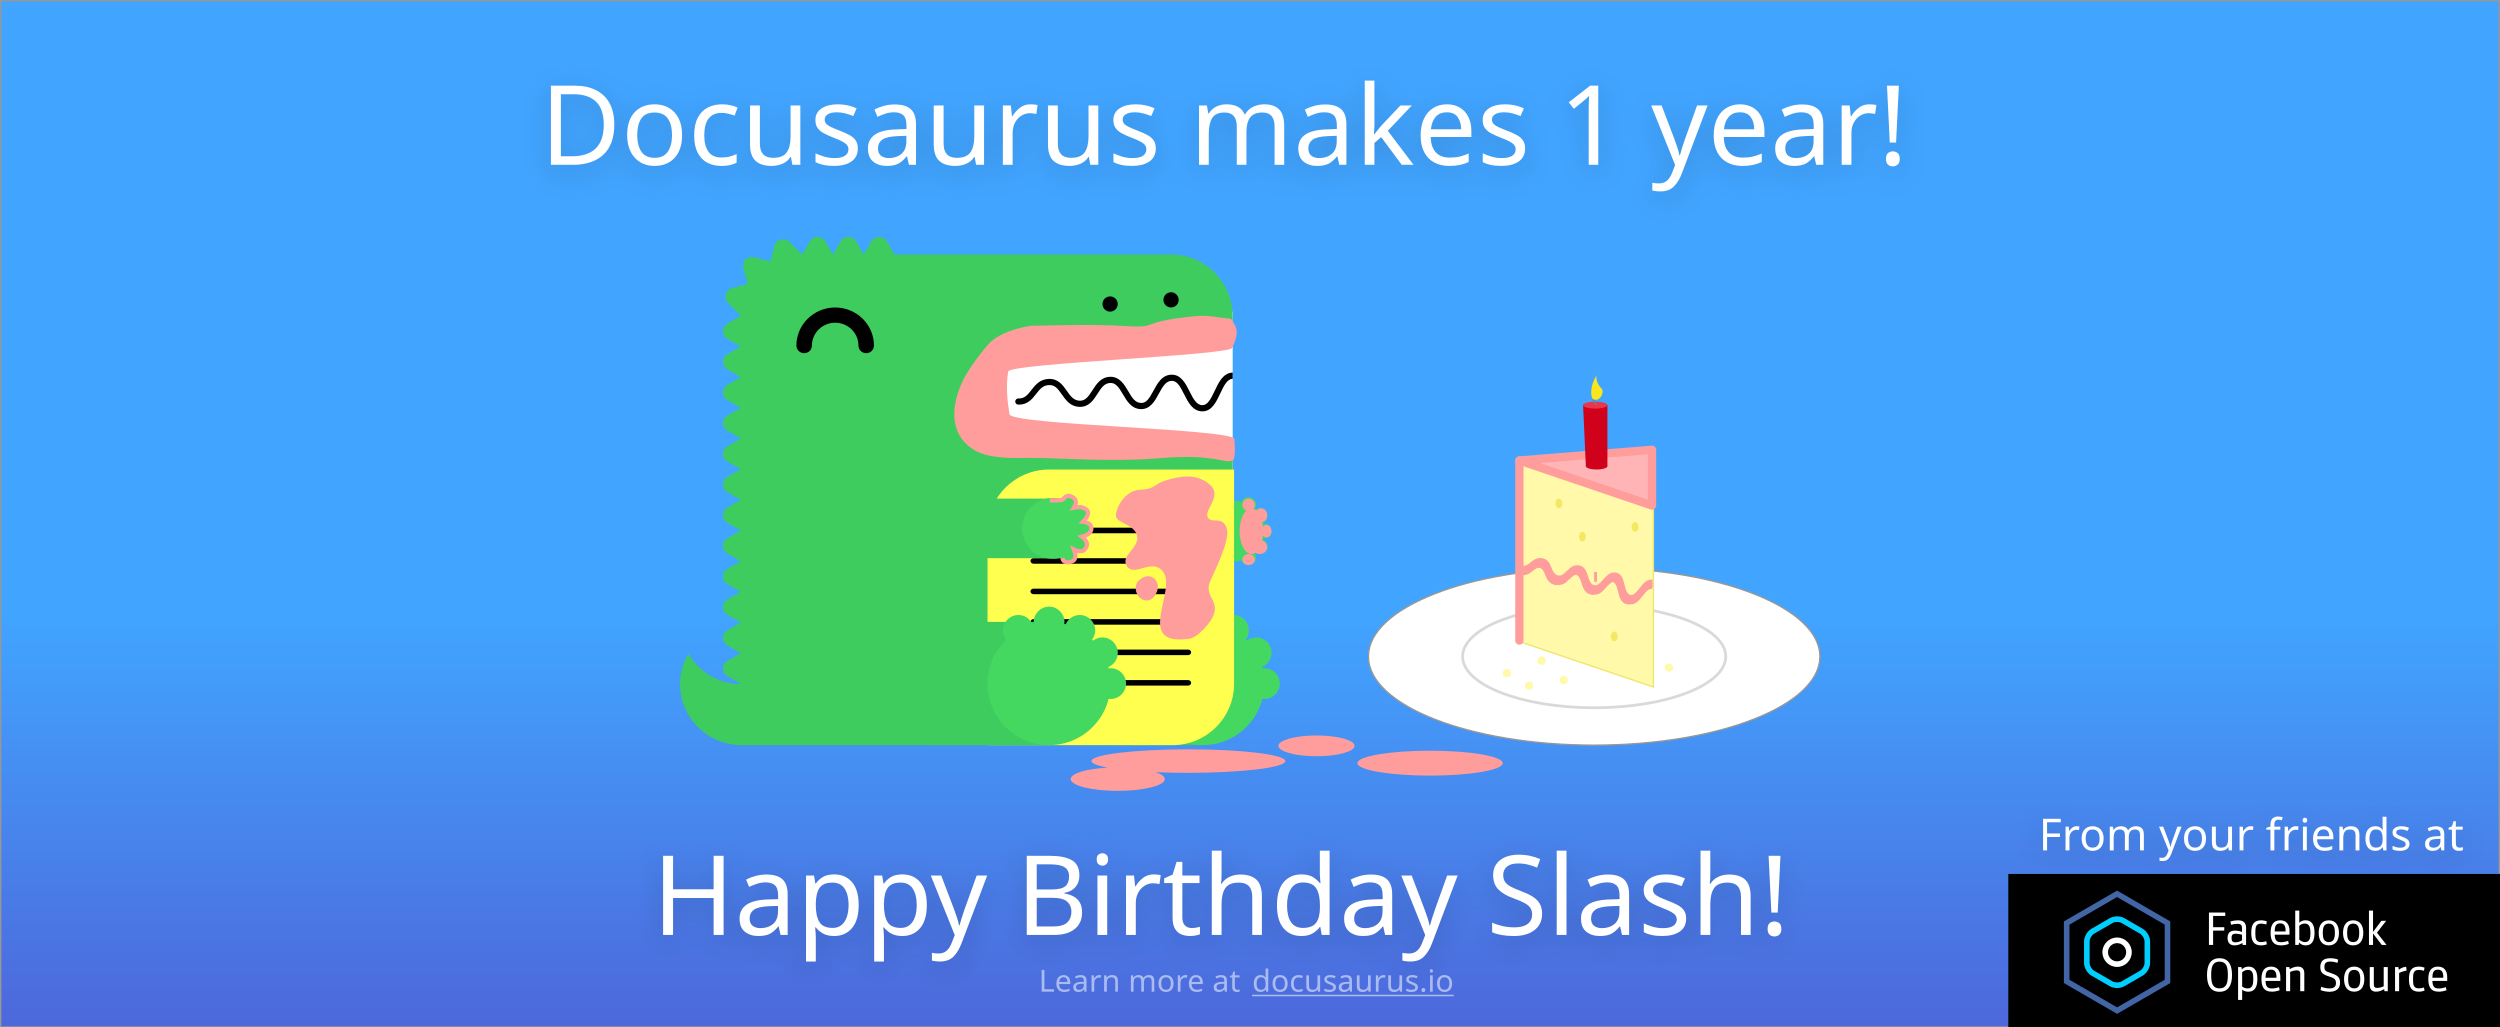
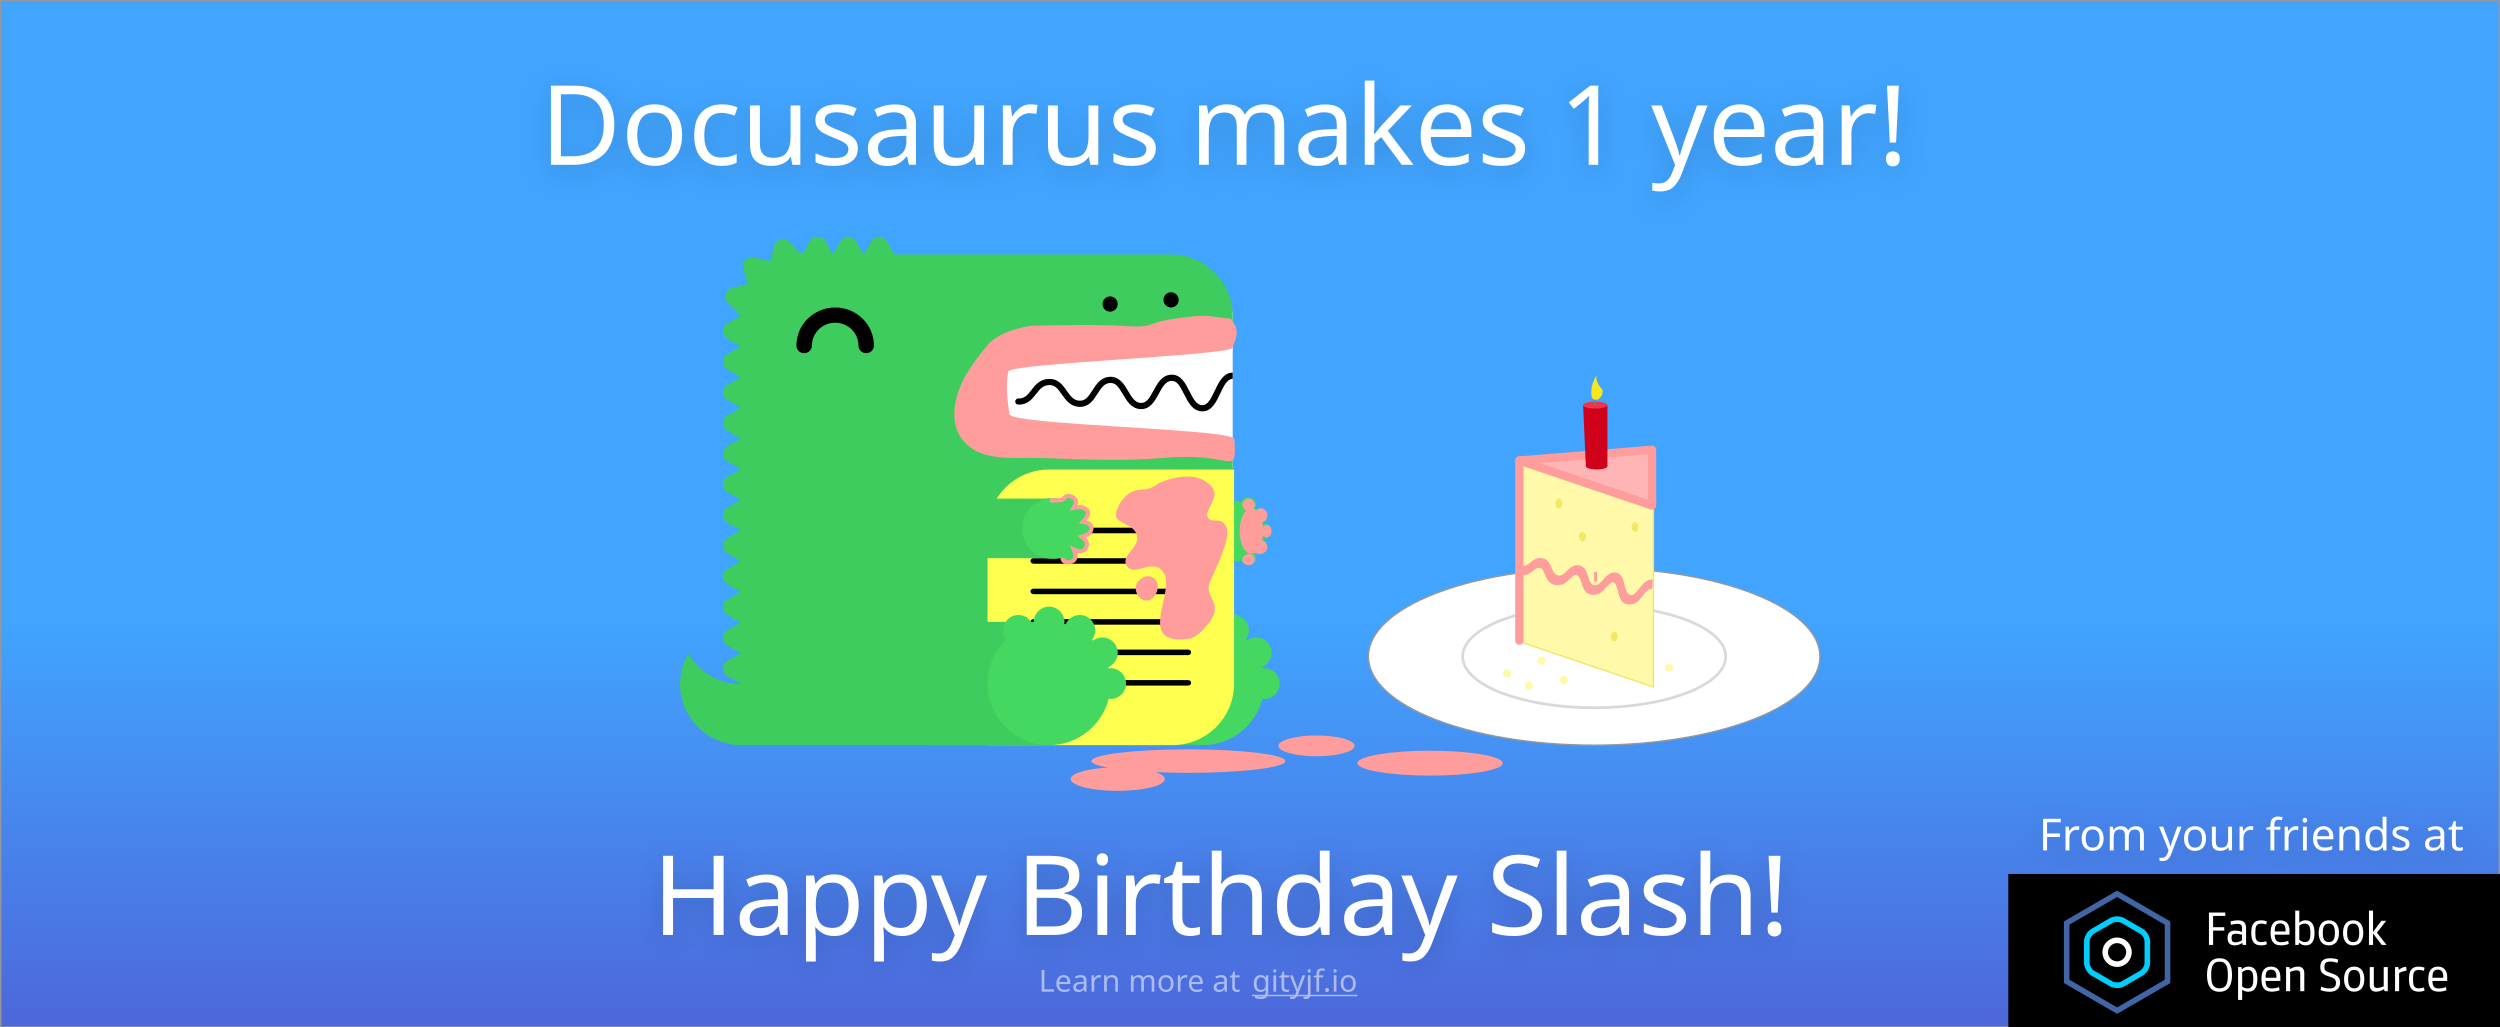
<svg xmlns="http://www.w3.org/2000/svg" xmlns:xlink="http://www.w3.org/1999/xlink" width="1805" height="741">
  <defs>
    <filter x="-3.2%" y="-29.6%" width="106.3%" height="169.9%" filterUnits="objectBoundingBox" id="b">
      <feOffset dy="5" in="SourceAlpha" result="shadowOffsetOuter1" />
      <feGaussianBlur stdDeviation="10" in="shadowOffsetOuter1" result="shadowBlurOuter1" />
      <feColorMatrix values="0 0 0 0 0 0 0 0 0 0 0 0 0 0 0 0 0 0 0.165 0" in="shadowBlurOuter1" />
    </filter>
    <filter x="-3.8%" y="-29.6%" width="107.5%" height="169.9%" filterUnits="objectBoundingBox" id="d">
      <feOffset dy="5" in="SourceAlpha" result="shadowOffsetOuter1" />
      <feGaussianBlur stdDeviation="10" in="shadowOffsetOuter1" result="shadowBlurOuter1" />
      <feColorMatrix values="0 0 0 0 0 0 0 0 0 0 0 0 0 0 0 0 0 0 0.165 0" in="shadowBlurOuter1" />
    </filter>
    <filter x="-10.5%" y="-74.3%" width="121.2%" height="275.7%" filterUnits="objectBoundingBox" id="f">
      <feOffset dy="5" in="SourceAlpha" result="shadowOffsetOuter1" />
      <feGaussianBlur stdDeviation="10" in="shadowOffsetOuter1" result="shadowBlurOuter1" />
      <feColorMatrix values="0 0 0 0 0 0 0 0 0 0 0 0 0 0 0 0 0 0 0.165 0" in="shadowBlurOuter1" />
    </filter>
    <text id="c" font-family="ArialRoundedMTBold, Arial Rounded MT Bold" font-size="80" font-weight="normal" fill="#FFF">
      <tspan x="390" y="119">Docusaurus makes 1 year!</tspan>
    </text>
    <text id="e" font-family="ArialRoundedMTBold, Arial Rounded MT Bold" font-size="80" font-weight="normal" fill="#FFF">
      <tspan x="471" y="675">Happy Birthday Slash!</tspan>
    </text>
    <text id="g" font-family="ArialRoundedMTBold, Arial Rounded MT Bold" font-size="32" font-weight="normal" fill="#FFF">
      <tspan x="1472" y="614">From your friends at</tspan>
    </text>
    <linearGradient x1="50%" y1="60.357%" x2="50%" y2="120.795%" id="a">
      <stop stop-color="#41A4FF" offset="0%" />
      <stop stop-color="#5348C8" offset="100%" />
    </linearGradient>
  </defs>
  <g fill="none" fill-rule="evenodd">
    <path stroke="#979797" fill="url(#a)" d="M.5.5h1804v741H.5z" />
    <g transform="translate(491 171)">
      <path fill="#FFF" d="M204 54h195v114H204z" />
      <path d="M44.5 323c-16.46 0-30.8-8.86-38.5-22-3.793 6.477-6 13.977-6 22 0 24.301 19.923 44 44.5 44H89v-44H44.5z" fill="#3ECC5F" />
      <path d="M399 79.198V57.06c0-24.454-19.88-44.277-44.398-44.277h-199.79l-5.55-9.586c-2.468-4.261-8.633-4.261-11.099 0l-5.55 9.586-5.55-9.586c-2.468-4.261-8.633-4.261-11.099 0l-5.55 9.586-5.55-9.586c-2.468-4.261-8.633-4.261-11.099 0l-5.55 9.586c-.032 0-3.145-3.053-9.339-9.16-3.487-3.479-9.44-1.89-10.72 2.864l-3.036 11.3-11.528-3.082c-4.766-1.273-9.126 3.075-7.847 7.828l3.087 11.497-11.328 3.026c-4.766 1.275-6.362 7.215-2.874 10.693l9.192 9.17c0 .03-3.206 1.923-9.619 5.676-4.27 2.46-4.27 8.61 0 11.07l9.615 5.534-9.615 5.535c-4.27 2.46-4.27 8.61 0 11.07l9.615 5.534-9.615 5.534c-4.27 2.46-4.27 8.61 0 11.07l9.615 5.534-9.615 5.535c-4.27 2.46-4.27 8.61 0 11.07l9.615 5.534-9.615 5.535c-4.27 2.46-4.27 8.61 0 11.069l9.615 5.535-9.615 5.534c-4.27 2.46-4.27 8.61 0 11.07l9.615 5.534-9.615 5.535c-4.27 2.46-4.27 8.61 0 11.07l9.615 5.534-9.615 5.534c-4.27 2.46-4.27 8.61 0 11.07l9.615 5.534-9.615 5.535c-4.27 2.46-4.27 8.61 0 11.07l9.615 5.534-9.615 5.535c-4.27 2.46-4.27 8.61 0 11.069l9.615 5.535-9.615 5.534c-4.27 2.46-4.27 8.61 0 11.07l9.615 5.534-9.615 5.535c-4.27 2.46-4.27 8.61 0 11.07l9.615 5.534c0 24.454 19.877 44.277 44.397 44.277h266.387C379.121 367 399 347.177 399 322.723v-177.11l-155.437-9.687c-12.453-.777-22.154-11.076-22.154-23.52 0-12.444 9.7-22.743 22.154-23.52L399 79.198z" fill="#3ECC5F" />
      <path fill="#3ECC5F" d="M311 367h66v-89h-66z" />
      <path d="M421.889 311.444c-.487 0-.951.083-1.42.143-.085-.334-.165-.67-.258-1.003 4.013-1.675 6.833-5.63 6.833-10.25 0-6.138-4.973-11.112-11.11-11.112-2.53 0-4.834.88-6.703 2.302-.247-.25-.493-.5-.744-.746 1.393-1.858 2.246-4.138 2.246-6.638 0-6.138-4.973-11.111-11.11-11.111-4.59 0-8.527 2.784-10.22 6.758-.33-.094-.66-.171-.99-.256.06-.469.143-.933.143-1.42 0-6.138-4.974-11.111-11.112-11.111-6.137 0-11.11 4.973-11.11 11.111 0 .487.082.951.142 1.42-.33.085-.66.162-.99.256-1.693-3.974-5.63-6.758-10.22-6.758-6.137 0-11.11 4.973-11.11 11.111 0 2.5.853 4.78 2.246 6.638-8.26 8.07-13.402 19.318-13.402 31.778C333 347.102 352.898 367 377.444 367c20.754 0 38.134-14.244 43.025-33.476.469.06.933.143 1.42.143 6.138 0 11.111-4.974 11.111-11.111 0-6.138-4.973-11.112-11.111-11.112" fill="#44D860" />
      <path fill="#3ECC5F" d="M333 233h66v-44h-66z" />
      <path d="M421.444 217.996c3.07 0 5.556-2.46 5.556-5.496 0-3.036-2.487-5.496-5.556-5.496-.242 0-.475.042-.708.07-.045-.165-.083-.33-.13-.495 2.005-.828 3.416-2.787 3.416-5.071 0-3.037-2.486-5.497-5.555-5.497a5.533 5.533 0 00-3.351 1.14 14.707 14.707 0 00-.374-.37 5.4 5.4 0 001.125-3.285c0-3.034-2.487-5.496-5.556-5.496a5.557 5.557 0 00-5.111 3.344 22.417 22.417 0 00-5.978-.829c-12.27 0-22.222 9.845-22.222 21.985 0 12.14 9.951 21.985 22.222 21.985 2.076 0 4.074-.303 5.978-.829a5.557 5.557 0 005.111 3.344c3.069 0 5.556-2.462 5.556-5.496a5.4 5.4 0 00-1.125-3.285c.127-.12.251-.244.374-.37a5.533 5.533 0 003.35 1.14c3.07 0 5.556-2.46 5.556-5.497 0-2.284-1.41-4.243-3.415-5.071.046-.163.084-.33.129-.495.233.028.466.07.708.07" fill="#44D860" />
      <path d="M134.4 84c-3.093 0-5.6-2.462-5.6-5.5 0-9.1-7.535-16.5-16.8-16.5s-16.8 7.4-16.8 16.5c0 3.038-2.507 5.5-5.6 5.5-3.093 0-5.6-2.462-5.6-5.5C84 63.335 96.56 51 112 51s28 12.335 28 27.5c0 3.038-2.507 5.5-5.6 5.5" fill="#000" />
      <path d="M222 367h133.5c24.577 0 44.5-19.798 44.5-44.222V168H266.5c-24.577 0-44.5 19.798-44.5 44.222V367z" fill="#FFFF50" />
      <path d="M366.77 236H255.23c-1.234 0-2.23-.894-2.23-2 0-1.106.996-2 2.23-2h111.54c1.234 0 2.23.894 2.23 2 0 1.106-.996 2-2.23 2m0 44H255.23c-1.234 0-2.23-.894-2.23-2 0-1.106.996-2 2.23-2h111.54c1.234 0 2.23.894 2.23 2 0 1.106-.996 2-2.23 2m0 44H255.23c-1.234 0-2.23-.894-2.23-2 0-1.106.996-2 2.23-2h111.54c1.234 0 2.23.894 2.23 2 0 1.106-.996 2-2.23 2m0-110H255.23c-1.234 0-2.23-.896-2.23-2 0-1.106.996-2 2.23-2h111.54c1.234 0 2.23.894 2.23 2 0 1.104-.996 2-2.23 2m0 44H255.23c-1.234 0-2.23-.894-2.23-2 0-1.106.996-2 2.23-2h111.54c1.234 0 2.23.894 2.23 2 0 1.106-.996 2-2.23 2m0 44H255.23c-1.234 0-2.23-.894-2.23-2 0-1.106.996-2 2.23-2h111.54c1.234 0 2.23.894 2.23 2 0 1.106-.996 2-2.23 2M399 98.011c-.027 0-.049-.013-.075-.01-6.833.233-10.066 7.117-12.918 13.19-2.977 6.346-5.279 10.475-9.051 10.35-4.177-.151-6.565-4.904-9.095-9.935-2.906-5.775-6.223-12.327-13.186-12.082-6.736.231-9.98 6.222-12.84 11.507-3.046 5.63-5.118 9.054-9.114 8.896-4.26-.156-6.525-4.02-9.145-8.493-2.922-4.98-6.298-10.579-13.127-10.387-6.62.23-9.873 5.312-12.743 9.8-3.036 4.743-5.163 7.634-9.21 7.463-4.363-.158-6.616-3.363-9.223-7.076-2.928-4.171-6.227-8.893-13.036-8.664-6.474.223-9.727 4.386-12.595 8.058-2.725 3.483-4.852 6.24-9.352 6.067-1.22-.049-2.244.915-2.288 2.147a2.222 2.222 0 002.13 2.307c6.67.225 10.05-4.01 12.984-7.766 2.602-3.332 4.849-6.207 9.272-6.358 4.258-.183 6.255 2.483 9.276 6.781 2.868 4.085 6.123 8.717 12.673 8.956 6.861.231 10.163-4.933 13.086-9.504 2.614-4.084 4.87-7.61 9.177-7.759 3.965-.15 6.123 3.007 9.166 8.198 2.868 4.893 6.116 10.437 12.796 10.682 6.91.24 10.247-5.838 13.155-11.214 2.519-4.65 4.896-9.045 9.108-9.19 3.965-.093 6.033 3.553 9.09 9.644 2.858 5.686 6.097 12.127 12.882 12.374.126.005.25.007.373.007 6.776 0 9.99-6.848 12.837-12.904 2.518-5.368 4.902-10.425 8.993-10.63V98.01z" fill="#000" />
      <path fill="#3ECC5F" d="M178 367h89v-89h-89z" />
      <path d="M310.889 311.444c-.487 0-.951.083-1.42.143-.085-.334-.165-.67-.258-1.003 4.013-1.675 6.833-5.63 6.833-10.25 0-6.138-4.973-11.112-11.11-11.112-2.53 0-4.834.88-6.703 2.302-.247-.25-.493-.5-.744-.746 1.393-1.858 2.246-4.138 2.246-6.638 0-6.138-4.973-11.111-11.11-11.111-4.59 0-8.527 2.784-10.22 6.758-.33-.094-.66-.171-.99-.256.06-.469.143-.933.143-1.42 0-6.138-4.974-11.111-11.112-11.111-6.137 0-11.11 4.973-11.11 11.111 0 .487.082.951.142 1.42-.33.085-.66.162-.99.256-1.693-3.974-5.63-6.758-10.22-6.758-6.137 0-11.11 4.973-11.11 11.111 0 2.5.853 4.78 2.246 6.638-8.26 8.07-13.402 19.318-13.402 31.778C222 347.102 241.898 367 266.444 367c20.754 0 38.134-14.244 43.025-33.476.469.06.933.143 1.42.143 6.138 0 11.111-4.974 11.111-11.111 0-6.138-4.973-11.112-11.111-11.112" fill="#44D860" />
      <path fill="#3ECC5F" d="M178 232h89v-43h-89z" />
      <path d="M291.444 215.996c3.07 0 5.556-2.46 5.556-5.496 0-3.036-2.487-5.496-5.556-5.496-.242 0-.475.042-.708.07-.045-.165-.083-.33-.13-.495 2.005-.828 3.416-2.787 3.416-5.071 0-3.037-2.486-5.497-5.555-5.497a5.533 5.533 0 00-3.351 1.14 14.707 14.707 0 00-.374-.37 5.4 5.4 0 001.125-3.285c0-3.034-2.487-5.496-5.556-5.496a5.557 5.557 0 00-5.111 3.344 22.417 22.417 0 00-5.978-.829c-12.27 0-22.222 9.845-22.222 21.985 0 12.14 9.951 21.985 22.222 21.985 2.076 0 4.074-.303 5.978-.829a5.557 5.557 0 005.111 3.344c3.069 0 5.556-2.462 5.556-5.496a5.4 5.4 0 00-1.125-3.285c.127-.12.251-.244.374-.37a5.533 5.533 0 003.35 1.14c3.07 0 5.556-2.46 5.556-5.497 0-2.284-1.41-4.243-3.415-5.071.046-.163.084-.33.129-.495.233.028.466.07.708.07" fill="#44D860" />
      <path d="M310.5 54c-.352 0-.726-.044-1.078-.11a5.545 5.545 0 01-1.034-.308 5.713 5.713 0 01-.948-.506 8.332 8.332 0 01-.836-.681c-.24-.264-.482-.528-.68-.836a5.779 5.779 0 01-.508-.945 5.756 5.756 0 01-.416-2.111c0-.352.044-.726.11-1.078a6.34 6.34 0 01.306-1.033c.134-.33.31-.638.508-.946.198-.286.44-.571.68-.835a8.31 8.31 0 01.836-.682c.31-.198.618-.374.948-.506a5.545 5.545 0 011.034-.308 5.09 5.09 0 012.156 0c.35.066.704.176 1.034.308.328.132.638.308.946.506.286.198.57.44.836.682.242.264.484.55.682.835.198.308.374.616.506.946.132.352.242.681.308 1.033.064.352.11.726.11 1.078 0 1.451-.596 2.88-1.606 3.892-.266.242-.55.484-.836.681a5.694 5.694 0 01-.946.506 5.64 5.64 0 01-1.034.308c-.352.066-.726.11-1.078.11m44-3a5.617 5.617 0 01-3.896-1.605 8.362 8.362 0 01-.68-.836 5.779 5.779 0 01-.508-.945 5.756 5.756 0 01-.416-2.111 5.61 5.61 0 011.604-3.892 8.31 8.31 0 01.836-.682c.31-.198.618-.374.948-.506a5.545 5.545 0 011.034-.308 5.09 5.09 0 012.156 0c.35.066.704.176 1.034.308.328.132.638.308.946.506.286.198.57.44.836.682A5.612 5.612 0 01360 45.503c0 .352-.046.725-.11 1.077a5.588 5.588 0 01-.308 1.034c-.154.33-.308.637-.506.945-.198.286-.44.572-.682.836-.266.242-.55.484-.836.681a5.694 5.694 0 01-.946.506 5.64 5.64 0 01-1.034.308c-.352.066-.726.11-1.078.11" fill="#000" />
      <path d="M397.746 59.164c-8.263-.662-16.538-2.786-24.788-1.987-46.195 4.475-23.044 9.142-55.485 7.04-11.825-.768-33.295-.768-64.41 0-14.883 2.594-25.22 7.217-31.014 13.867-4.342 4.985-12.33 15.79-15.388 21.114-9.625 16.755-15.227 41.548 5.269 54.425 11.493 7.22 30.769 6.01 40.927 5.957 20.201-.102 56.513 3.293 95.068.116s45.406 4.511 51.202 1.655c2.252-1.11 1.285-14.913 1.063-15.465-3-7.44-161.12-9.935-162.376-17.857-1.607-10.137-2.654-20.666-.886-30.776 1.046-5.982 159.191-11.59 161.778-17.086 1.527-3.243 2.711-6.708 3.242-10.253.271-1.808-.596-3.608-.894-5.412l-3.308-5.338z" fill="#FF9C9C" />
      <g transform="translate(497 239)">
        <ellipse stroke="#979797" fill="#FFF" cx="163" cy="64" rx="163" ry="64" />
        <ellipse stroke="#D9D9D9" stroke-width="2" cx="163" cy="64" rx="95" ry="37" />
      </g>
      <g transform="translate(603 99)">
        <path stroke="#EDE66C" fill="#FFF9A9" d="M99.773 226L3 193.227V62.477L99.773 94z" />
        <path d="M3 62.477V192.5" stroke="#FF9C9C" stroke-width="6" stroke-linecap="round" stroke-linejoin="bevel" />
        <path stroke="#FF9C9C" stroke-width="6" fill="#FFB5B5" stroke-linecap="round" stroke-linejoin="round" d="M3 62.477l95.773-7.739V95z" />
        <path d="M99.362 148.602c-.016-.004-.027-.015-.043-.017-4.103-.801-6.97 2.826-9.498 6.027-2.64 3.344-4.576 5.47-6.806 4.878-2.468-.664-3.242-3.805-4.062-7.129-.942-3.816-2.024-8.148-6.206-8.961-4.045-.79-6.796 2.308-9.222 5.041-2.583 2.912-4.285 4.652-6.644 4.01-2.518-.68-3.34-3.277-4.29-6.283-1.06-3.348-2.307-7.124-6.401-7.95-3.976-.775-6.608 1.784-8.931 4.044-2.457 2.389-4.12 3.806-6.507 3.148-2.577-.693-3.482-2.9-4.528-5.454-1.175-2.87-2.496-6.118-6.584-6.918-3.888-.76-6.394 1.256-8.604 3.034-2.1 1.686-3.743 3.024-6.4 2.303a1.353 1.353 0 00-.703 2.613c3.943 1.05 6.535-.99 8.796-2.808 2.006-1.613 3.737-3.005 6.393-2.487 2.562.478 3.387 2.33 4.6 5.288 1.151 2.811 2.458 6 6.327 7.041 4.057 1.081 6.73-1.52 9.095-3.822 2.115-2.057 3.94-3.832 6.527-3.328 2.383.457 3.238 2.621 4.341 6.11 1.04 3.29 2.22 7.016 6.166 8.08 4.084 1.093 6.902-2.044 9.369-4.824 2.136-2.405 4.152-4.678 6.682-4.184 2.375.49 3.108 2.931 4.099 6.956.925 3.756 1.976 8.012 5.984 9.092.074.02.148.038.222.055 4.036.932 6.887-2.677 9.41-5.868 2.233-2.83 4.344-5.493 6.81-5.052l.608-2.635z" fill="#FF9C9C" />
        <path d="M99.362 150.602c-.016-.004-.027-.015-.043-.017-4.103-.801-6.97 2.826-9.498 6.027-2.64 3.344-4.576 5.47-6.806 4.878-2.468-.664-3.242-3.805-4.062-7.129-.942-3.816-2.024-8.148-6.206-8.961-4.045-.79-6.796 2.308-9.222 5.041-2.583 2.912-4.285 4.652-6.644 4.01-2.518-.68-3.34-3.277-4.29-6.283-1.06-3.348-2.307-7.124-6.401-7.95-3.976-.775-6.608 1.784-8.931 4.044-2.457 2.389-4.12 3.806-6.507 3.148-2.577-.693-3.482-2.9-4.528-5.454-1.175-2.87-2.496-6.118-6.584-6.918-3.888-.76-6.394 1.256-8.604 3.034-2.1 1.686-3.743 3.024-6.4 2.303a1.353 1.353 0 00-.703 2.613c3.943 1.05 6.535-.99 8.796-2.808 2.006-1.613 3.737-3.005 6.393-2.487 2.562.478 3.387 2.33 4.6 5.288 1.151 2.811 2.458 6 6.327 7.041 4.057 1.081 6.73-1.52 9.095-3.822 2.115-2.057 3.94-3.832 6.527-3.328 2.383.457 3.238 2.621 4.341 6.11 1.04 3.29 2.22 7.016 6.166 8.08 4.084 1.093 6.902-2.044 9.369-4.824 2.136-2.405 4.152-4.678 6.682-4.184 2.375.49 3.108 2.931 4.099 6.956.925 3.756 1.976 8.012 5.984 9.092.074.02.148.038.222.055 4.036.932 6.887-2.677 9.41-5.868 2.233-2.83 4.344-5.493 6.81-5.052l.608-2.635z" fill="#FF9C9C" />
        <path d="M99.362 152.602c-.016-.004-.027-.015-.043-.017-4.103-.801-6.97 2.826-9.498 6.027-2.64 3.344-4.576 5.47-6.806 4.878-2.468-.664-3.242-3.805-4.062-7.129-.942-3.816-2.024-8.148-6.206-8.961-4.045-.79-6.796 2.308-9.222 5.041-2.583 2.912-4.285 4.652-6.644 4.01-2.518-.68-3.34-3.277-4.29-6.283-1.06-3.348-2.307-7.124-6.401-7.95-3.976-.775-6.608 1.784-8.931 4.044-2.457 2.389-4.12 3.806-6.507 3.148-2.577-.693-3.482-2.9-4.528-5.454-1.175-2.87-2.496-6.118-6.584-6.918-3.888-.76-6.394 1.256-8.604 3.034-2.1 1.686-3.743 3.024-6.4 2.303a1.353 1.353 0 00-.703 2.613c3.943 1.05 6.535-.99 8.796-2.808 2.006-1.613 3.737-3.005 6.393-2.487 2.562.478 3.387 2.33 4.6 5.288 1.151 2.811 2.458 6 6.327 7.041 4.057 1.081 6.73-1.52 9.095-3.822 2.115-2.057 3.94-3.832 6.527-3.328 2.383.457 3.238 2.621 4.341 6.11 1.04 3.29 2.22 7.016 6.166 8.08 4.084 1.093 6.902-2.044 9.369-4.824 2.136-2.405 4.152-4.678 6.682-4.184 2.375.49 3.108 2.931 4.099 6.956.925 3.756 1.976 8.012 5.984 9.092.074.02.148.038.222.055 4.036.932 6.887-2.677 9.41-5.868 2.233-2.83 4.344-5.493 6.81-5.052l.608-2.635z" fill="#FF9C9C" />
        <path d="M97.362 152.602c-.016-.004-.027-.015-.043-.017-4.103-.801-6.97 2.826-9.498 6.027-2.64 3.344-4.576 5.47-6.806 4.878-2.468-.664-3.242-3.805-4.062-7.129-.942-3.816-2.024-8.148-6.206-8.961-4.045-.79-6.796 2.308-9.222 5.041-2.583 2.912-4.285 4.652-6.644 4.01-2.518-.68-3.34-3.277-4.29-6.283-1.06-3.348-2.307-7.124-6.401-7.95-3.976-.775-6.608 1.784-8.931 4.044-2.457 2.389-4.12 3.806-6.507 3.148-2.577-.693-3.482-2.9-4.528-5.454-1.175-2.87-2.496-6.118-6.584-6.918-3.888-.76-6.394 1.256-8.604 3.034-2.1 1.686-3.743 3.024-6.4 2.303a1.353 1.353 0 00-.703 2.613c3.943 1.05 6.535-.99 8.796-2.808 2.006-1.613 3.737-3.005 6.393-2.487 2.562.478 3.387 2.33 4.6 5.288 1.151 2.811 2.458 6 6.327 7.041 4.057 1.081 6.73-1.52 9.095-3.822 2.115-2.057 3.94-3.832 6.527-3.328 2.383.457 3.238 2.621 4.341 6.11 1.04 3.29 2.22 7.016 6.166 8.08 4.084 1.093 6.902-2.044 9.369-4.824 2.136-2.405 4.152-4.678 6.682-4.184 2.375.49 3.108 2.931 4.099 6.956.925 3.756 1.976 8.012 5.984 9.092.074.02.148.038.222.055 4.036.932 6.887-2.677 9.41-5.868 2.233-2.83 4.344-5.493 6.81-5.052l.608-2.635z" fill="#FF9C9C" />
        <path d="M97.362 152.602c-.016-.004-.027-.015-.043-.017-4.103-.801-6.97 2.826-9.498 6.027-2.64 3.344-4.576 5.47-6.806 4.878-2.468-.664-3.242-3.805-4.062-7.129-.942-3.816-2.024-8.148-6.206-8.961-4.045-.79-6.796 2.308-9.222 5.041-2.583 2.912-4.285 4.652-6.644 4.01-2.518-.68-3.34-3.277-4.29-6.283-1.06-3.348-2.307-7.124-6.401-7.95-3.976-.775-6.608 1.784-8.931 4.044-2.457 2.389-4.12 3.806-6.507 3.148-2.577-.693-3.482-2.9-4.528-5.454-1.175-2.87-2.496-6.118-6.584-6.918-3.888-.76-6.394 1.256-8.604 3.034-2.1 1.686-3.743 3.024-6.4 2.303a1.353 1.353 0 00-.703 2.613c3.943 1.05 6.535-.99 8.796-2.808 2.006-1.613 3.737-3.005 6.393-2.487 2.562.478 3.387 2.33 4.6 5.288 1.151 2.811 2.458 6 6.327 7.041 4.057 1.081 6.73-1.52 9.095-3.822 2.115-2.057 3.94-3.832 6.527-3.328 2.383.457 3.238 2.621 4.341 6.11 1.04 3.29 2.22 7.016 6.166 8.08 4.084 1.093 6.902-2.044 9.369-4.824 2.136-2.405 4.152-4.678 6.682-4.184 2.375.49 3.108 2.931 4.099 6.956.925 3.756 1.976 8.012 5.984 9.092.074.02.148.038.222.055 4.036.932 6.887-2.677 9.41-5.868 2.233-2.83 4.344-5.493 6.81-5.052l.608-2.635z" fill="#FF9C9C" />
        <ellipse fill="#F2E864" cx="86.5" cy="110.5" rx="2.5" ry="3.5" />
        <ellipse fill="#F2E864" cx="48.5" cy="117.5" rx="2.5" ry="3.5" />
        <ellipse fill="#F2E864" cx="31.5" cy="93.5" rx="2.5" ry="3.5" />
        <path d="M50.997 66.895a.879.879 0 01-.097-.395.85.85 0 01.065-.323l-1.98-43.772h17.583v43.869a.831.831 0 010 .452v.228h-.097C65.8 68.118 62.599 69 58.75 69s-7.05-.882-7.72-2.046H51l-.003-.06z" fill="#D0021B" />
        <ellipse fill="#EA364C" cx="57.75" cy="22.5" rx="8.75" ry="2.5" />
        <path d="M58.669 22.334c-3.29-3.382-2.296-1.265-.472-6.665" stroke="#7D7D7D" />
        <path d="M58.13 18.67c-1.936-.072-3.422-.837-3.257-6.226.11-3.593 1.374-7.41 3.796-11.454-.345 1.89.086 4.013 1.292 6.37 1.808 3.534 3.579 3.002 3.061 6.202-.518 3.2-2.957 5.178-4.892 5.107z" fill="#F8E71C" />
        <ellipse fill="#F2E864" cx="71.5" cy="189.5" rx="2.5" ry="3.5" />
      </g>
      <path stroke="#FF9C9C" fill="#D8D8D8" d="M660.5 242.5h1v6h-1z" />
      <circle fill="#FFF9A9" cx="714" cy="311" r="3" />
      <circle fill="#FFF9A9" cx="613" cy="324" r="3" />
      <circle fill="#FFF9A9" cx="597" cy="315" r="3" />
      <circle fill="#FFF9A9" cx="622" cy="306" r="3" />
      <circle fill="#FFF9A9" cx="638" cy="320" r="3" />
      <path d="M408.78 197.66a4.501 4.501 0 011.72-8.66 4.5 4.5 0 013.545 7.272c.751.268 1.468.727 2.136 1.351.823-.997 2.005-1.623 3.319-1.623 2.485 0 4.5 2.239 4.5 5 0 2.459-1.598 4.503-3.702 4.922.256 1.144.448 2.356.566 3.618.641-.944 1.584-1.54 2.636-1.54 1.933 0 3.5 2.015 3.5 4.5s-1.567 4.5-3.5 4.5c-1.052 0-1.995-.596-2.636-1.54a28.68 28.68 0 01-.608 3.8c2.177.666 3.744 2.537 3.744 4.74 0 2.761-2.462 5-5.5 5a5.856 5.856 0 01-3.187-.925c-.88.6-1.827.925-2.813.925-4.694 0-8.5-7.387-8.5-16.5 0-6.523 1.95-12.162 4.78-14.84zM410.5 237c-2.485 0-4.5-1.79-4.5-4s2.015-4 4.5-4 4.5 1.79 4.5 4-2.015 4-4.5 4zm-66.971 149.51c4.07 1.402 6.471 3.126 6.471 4.99 0 4.694-15.222 8.5-34 8.5s-34-3.806-34-8.5c0-4.064 11.41-7.462 26.658-8.301-7.366-1.346-11.658-2.962-11.658-4.699 0-4.694 31.34-8.5 70-8.5s70 3.806 70 8.5-31.34 8.5-70 8.5a546.99 546.99 0 01-23.471-.49zM459.5 375c-15.188 0-27.5-3.358-27.5-7.5 0-4.142 12.312-7.5 27.5-7.5s27.5 3.358 27.5 7.5c0 4.142-12.312 7.5-27.5 7.5z" fill="#FF9C9C" />
      <path d="M267 190.148c4.067.487 6.498-.022 8.018-.087 2.868-.123 2.868-4.715 7.856-2.42 3.326 1.531 3.8 4.19 1.421 7.976 2.826-.563 4.898-.637 6.217-.22 5.337 1.686 5.472 5.125.403 10.316 4.057.532 6.085 2.145 6.085 4.839 0 2.693-2.292 4.67-6.875 5.932 3.637 2.864 4.58 5.618 2.83 8.263-1.75 2.644-4.623 2.988-8.621 1.03 2.023 5 1.278 7.96-2.233 8.88-3.512.919-5.55-.008-6.116-2.781" stroke="#FF9C9C" stroke-width="3" />
      <ellipse fill="#FF9C9C" cx="541.5" cy="380" rx="52.5" ry="9" />
    </g>
    <g fill="#FFF">
      <use filter="url(#b)" xlink:href="#c" />
      <use xlink:href="#c" />
    </g>
    <g fill="#FFF">
      <use filter="url(#d)" xlink:href="#e" />
      <use xlink:href="#e" />
    </g>
    <g fill="#FFF">
      <use filter="url(#f)" xlink:href="#g" />
      <use xlink:href="#g" />
    </g>
    <path fill="#000" d="M1450 742h355V631h-355z" />
    <path fill="#FFF" d="M1594.857 682.227v-23.381h11.795v2.457h-8.785v8.146h8.05v2.456h-8.05v10.322zm23.87-7.337c-.98-.316-2.87-.738-4.62-.738-2.345 0-2.94 1.123-2.94 3.054 0 2.142.7 3.16 2.73 3.16 2.1 0 3.85-.807 4.83-1.475v-4.001zm2.94 7.337h-2.484l-.176-1.44c-.98.773-3.36 1.79-5.529 1.79-3.71 0-5.18-2.176-5.18-5.44 0-3.441 1.714-5.232 5.39-5.232 2.17 0 4.094.562 5.039.983v-2.668c0-2.246-.7-3.194-3.29-3.194-1.54 0-3.079.21-4.62.667l-.454-2.423c1.504-.49 3.605-.806 5.39-.806 4.025 0 5.915 1.755 5.915 5.58v12.183zm14.98-17.027l-.385 2.282c-.945-.316-2.484-.632-3.675-.632-3.92 0-4.234 2.563-4.234 6.67 0 4.108.314 6.67 4.234 6.67 1.19 0 2.73-.316 3.675-.631l.385 2.281c-.98.386-2.59.737-4.13.737-5.669 0-7.105-3.686-7.105-9.057 0-5.37 1.436-9.057 7.105-9.057 1.54 0 3.15.35 4.13.737m5.671 7.302h7.873v-.631c0-3.23-1.014-5.196-3.885-5.196-3.254 0-3.954 2.35-3.988 5.827zm0 2.318c.174 3.685 1.084 5.44 4.619 5.44 1.855 0 3.78-.455 5.11-.983l.455 2.247c-1.435.598-3.71 1.054-5.6 1.054-6.265 0-7.525-4.283-7.525-9.163 0-5.02 1.645-8.952 6.965-8.952 4.725 0 6.684 3.335 6.684 7.513v2.844h-10.708zm17.777 3.65c1.331 1.16 2.766 1.72 4.095 1.72 3.326 0 3.956-2.598 3.956-6.634 0-3.862-.735-6.74-4.096-6.74-1.784 0-2.904.702-3.955 1.544v10.11zm4.55 4.107c-1.96 0-3.815-.947-4.76-2.105l-.244 1.755h-2.485V657.44h2.94v8.778c.84-.878 2.52-1.791 4.34-1.791 4.899 0 6.65 3.65 6.65 9.092 0 5.091-1.47 9.057-6.44 9.057zm16.765-15.727c-3.638 0-4.373 2.985-4.373 6.67 0 3.686.735 6.671 4.374 6.671 3.64 0 4.374-2.985 4.374-6.67 0-3.686-.734-6.671-4.374-6.671m0 15.728c-5.04 0-7.315-3.792-7.315-9.057 0-5.267 2.276-9.058 7.315-9.058 5.04 0 7.315 3.791 7.315 9.058 0 5.265-2.275 9.057-7.315 9.057m17.569-15.728c-3.639 0-4.373 2.985-4.373 6.67 0 3.686.734 6.671 4.373 6.671 3.64 0 4.375-2.985 4.375-6.67 0-3.686-.735-6.671-4.375-6.671m0 15.728c-5.039 0-7.314-3.792-7.314-9.057 0-5.267 2.275-9.058 7.314-9.058 5.04 0 7.316 3.791 7.316 9.058 0 5.265-2.276 9.057-7.316 9.057m11.41-.351V657.44h2.94v15.412l6.055-8.039h3.43l-6.65 8.6 6.93 8.813h-3.465l-6.3-8.25v8.25zM1602.492 694.3c-4.97 0-6.02 3.756-6.02 9.654s1.05 9.654 6.02 9.654 6.02-3.756 6.02-9.654-1.05-9.654-6.02-9.654m-9.03 9.654c0-7.092 2.345-12.112 9.03-12.112 6.686 0 9.03 5.02 9.03 12.112 0 7.092-2.344 12.112-9.03 12.112-6.685 0-9.03-5.02-9.03-12.112m25.375 8.32a6.395 6.395 0 003.92 1.369c3.396 0 4.13-2.668 4.13-6.74 0-4.073-.63-6.635-3.92-6.635-1.75 0-3.15.842-4.13 1.72v10.286zm4.34 3.756c-1.82 0-3.499-.737-4.34-1.439v7.372h-2.94v-23.732h2.486l.244 1.755c.806-1.123 2.696-2.105 4.76-2.105 5.11 0 6.44 4.142 6.44 9.056 0 5.478-1.82 9.093-6.65 9.093zm12.53-10.11h7.874v-.632c0-3.23-1.015-5.195-3.884-5.195-3.255 0-3.955 2.35-3.99 5.827zm0 2.317c.174 3.686 1.084 5.441 4.62 5.441 1.855 0 3.779-.456 5.109-.983l.455 2.246c-1.436.598-3.709 1.054-5.6 1.054-6.264 0-7.525-4.283-7.525-9.162 0-5.02 1.646-8.952 6.965-8.952 4.724 0 6.686 3.335 6.686 7.512v2.844h-10.71zm25.059 7.407V702.97c0-1.579-.665-2.386-2.38-2.386-1.819 0-3.64.596-4.9 1.159v13.901h-2.94v-17.412h2.381l.245 1.544c1.4-.947 3.605-1.895 5.949-1.895 2.975 0 4.585 1.684 4.585 4.773v12.99h-2.94zm21.105.421c-1.96 0-4.934-.491-6.44-1.228l.491-2.423c1.54.633 3.64 1.229 5.844 1.229 3.255 0 4.796-1.158 4.796-3.826 0-2.773-1.261-3.687-4.865-4.775-4.271-1.299-6.44-2.703-6.44-6.74 0-4.39 2.274-6.46 7.28-6.46 2.134 0 4.13.386 5.635 1.018l-.492 2.352c-1.399-.492-3.253-.947-5.039-.947-3.464 0-4.41 1.192-4.41 3.861 0 2.739.874 3.125 4.165 4.248 4.34 1.474 7.14 2.563 7.14 7.056 0 4.529-3.045 6.635-7.665 6.635m17.849-15.798c-3.638 0-4.373 2.985-4.373 6.671 0 3.686.735 6.67 4.374 6.67 3.64 0 4.374-2.984 4.374-6.67s-.734-6.67-4.374-6.67m0 15.727c-5.04 0-7.315-3.792-7.315-9.057 0-5.266 2.276-9.057 7.315-9.057 5.04 0 7.315 3.79 7.315 9.057 0 5.265-2.275 9.057-7.315 9.057m14.175-17.763v12.673c0 1.58.664 2.387 2.38 2.387 1.749 0 3.534-.597 4.76-1.16v-13.9h2.94v17.412h-2.38l-.246-1.544c-1.364.947-3.535 1.895-5.81 1.895-2.975 0-4.585-1.685-4.585-4.774v-12.99h2.941zm23.694 2.458c-1.96.384-3.956 1.052-5.425 1.825v13.13h-2.94v-17.413h2.414l.316 2.035c1.05-1.053 2.975-2.07 5.25-2.281l.385 2.703zm12.914-2.072l-.385 2.281c-.944-.316-2.484-.632-3.674-.632-3.92 0-4.234 2.563-4.234 6.67 0 4.108.313 6.67 4.234 6.67 1.19 0 2.73-.315 3.674-.631l.385 2.281c-.98.387-2.589.737-4.13.737-5.668 0-7.104-3.685-7.104-9.057 0-5.37 1.436-9.056 7.104-9.056 1.541 0 3.15.35 4.13.737m5.671 7.302h7.874v-.632c0-3.23-1.015-5.195-3.886-5.195-3.253 0-3.955 2.35-3.988 5.827zm0 2.317c.174 3.686 1.084 5.441 4.619 5.441 1.856 0 3.78-.456 5.11-.983l.455 2.246c-1.436.598-3.71 1.054-5.6 1.054-6.265 0-7.525-4.283-7.525-9.162 0-5.02 1.646-8.952 6.965-8.952 4.724 0 6.684 3.335 6.684 7.512v2.844h-10.708z" />
    <path d="M1494.148 707.414l34.384 19.914 34.385-19.913v-39.829l-34.385-19.914-34.384 19.914v39.828zm34.384 24.582l-38.415-22.248v-44.496l38.415-22.248 38.416 22.249v44.495l-38.416 22.248z" fill="#4265A6" />
    <path d="M1528.531 665.652c-1.235 0-2.41.27-3.22.74l-13.383 7.75c-1.717.994-3.222 3.609-3.222 5.596v15.502c0 1.988 1.505 4.603 3.222 5.596l13.382 7.752c1.623.94 4.82.94 6.443 0l13.382-7.75c1.716-.995 3.221-3.61 3.221-5.597V679.74c0-1.987-1.505-4.603-3.22-5.596l-13.383-7.752c-.812-.47-1.986-.739-3.222-.739m0 47.718c-1.95 0-3.81-.455-5.236-1.28l-13.383-7.752c-2.937-1.7-5.236-5.696-5.236-9.098v-15.502c0-3.4 2.3-7.397 5.236-9.098l13.383-7.75c1.427-.826 3.287-1.28 5.236-1.28 1.95 0 3.81.454 5.236 1.28l13.384 7.752c2.937 1.7 5.236 5.696 5.236 9.097v15.502c0 3.4-2.3 7.397-5.236 9.098l-13.384 7.75c-1.426.826-3.286 1.281-5.236 1.281" fill="#00CEFF" />
    <path d="M1528.532 680.935c-3.616 0-6.56 2.95-6.56 6.58 0 3.626 2.944 6.578 6.56 6.578 3.616 0 6.56-2.952 6.56-6.579 0-3.628-2.944-6.58-6.56-6.58m0 17.202c-5.839 0-10.59-4.765-10.59-10.622 0-5.858 4.751-10.622 10.59-10.622 5.838 0 10.59 4.764 10.59 10.622 0 5.857-4.752 10.622-10.59 10.622" fill="#FFF" />
    <text font-family="ArialRoundedMTBold, Arial Rounded MT Bold" font-size="22" fill="#FFF" fill-opacity=".528">
      <tspan x="749.945" y="716">Learn more at </tspan>
-       <tspan x="904.031" y="716" text-decoration="underline">docusaurus.io</tspan>
+       <tspan x="904.031" y="716" text-decoration="underline">gityjf.io</tspan>
    </text>
    <path d="M823.288 353.588c-11.129.433-17.44 12.78-17.622 18.525-.181 5.746 13.328 5.878 15.291 14.764 1.963 8.886-12.728 14.409-7.143 22.115 5.586 7.707 17.973-6.23 25.756 3.567 10.814 13.61-21.275 54.116 18.944 48.634 5.007-.682 10.966-7.184 13.224-9.974 13.69-16.92-3.428-18.799 1.932-31.393 3.079-7.234 15.379-30.972 11.818-39.056-3.56-8.084-9.49-2.956-12.83-6.368-5.254-5.366 10.71-15.533 1.012-24.315-9.697-8.783-22.1-6.22-31.58-3.368-9.479 2.851-7.673 6.436-18.802 6.869z" fill="#FF9C9C" />
    <path d="M833.51 430.427c-6.218 8.13-16.68-.936-12.585-9.846 9.15-11.067 19.97.187 12.584 9.846z" fill="#FF9C9C" />
  </g>
</svg>
